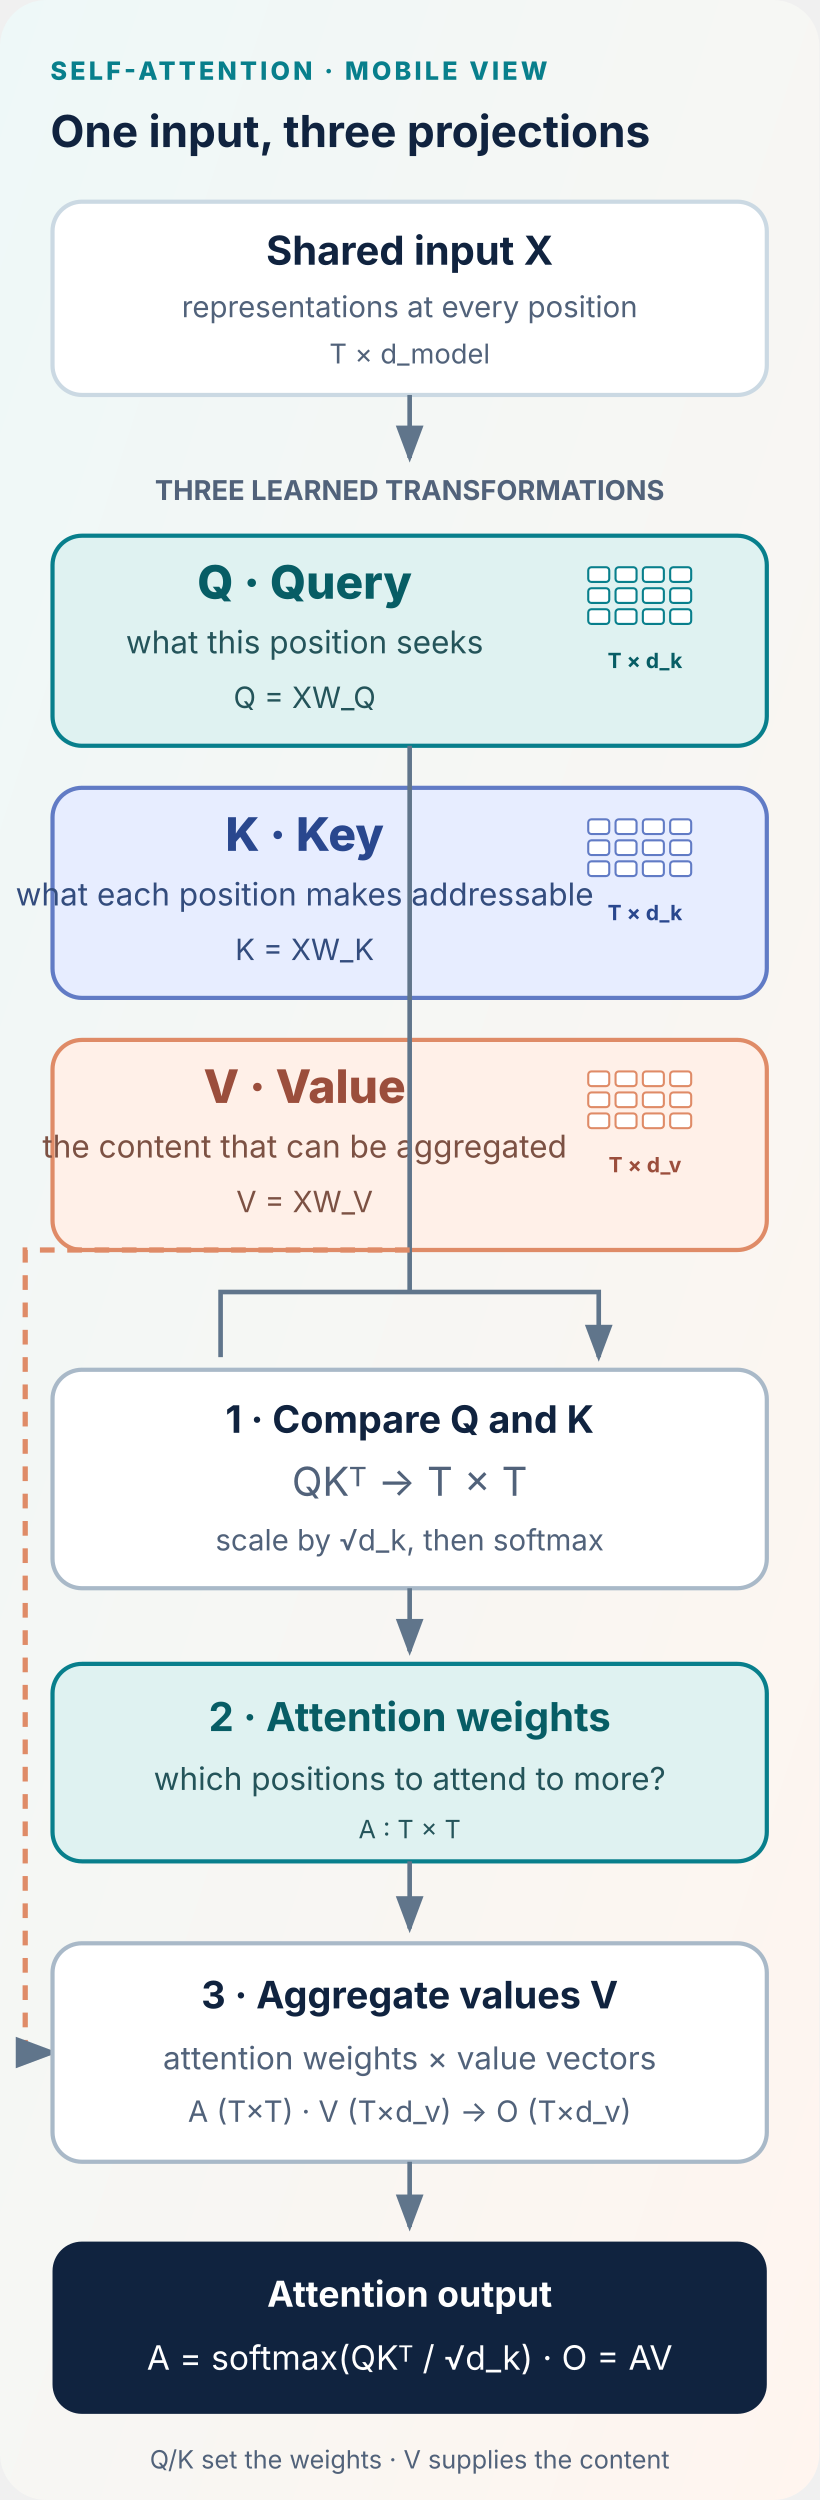
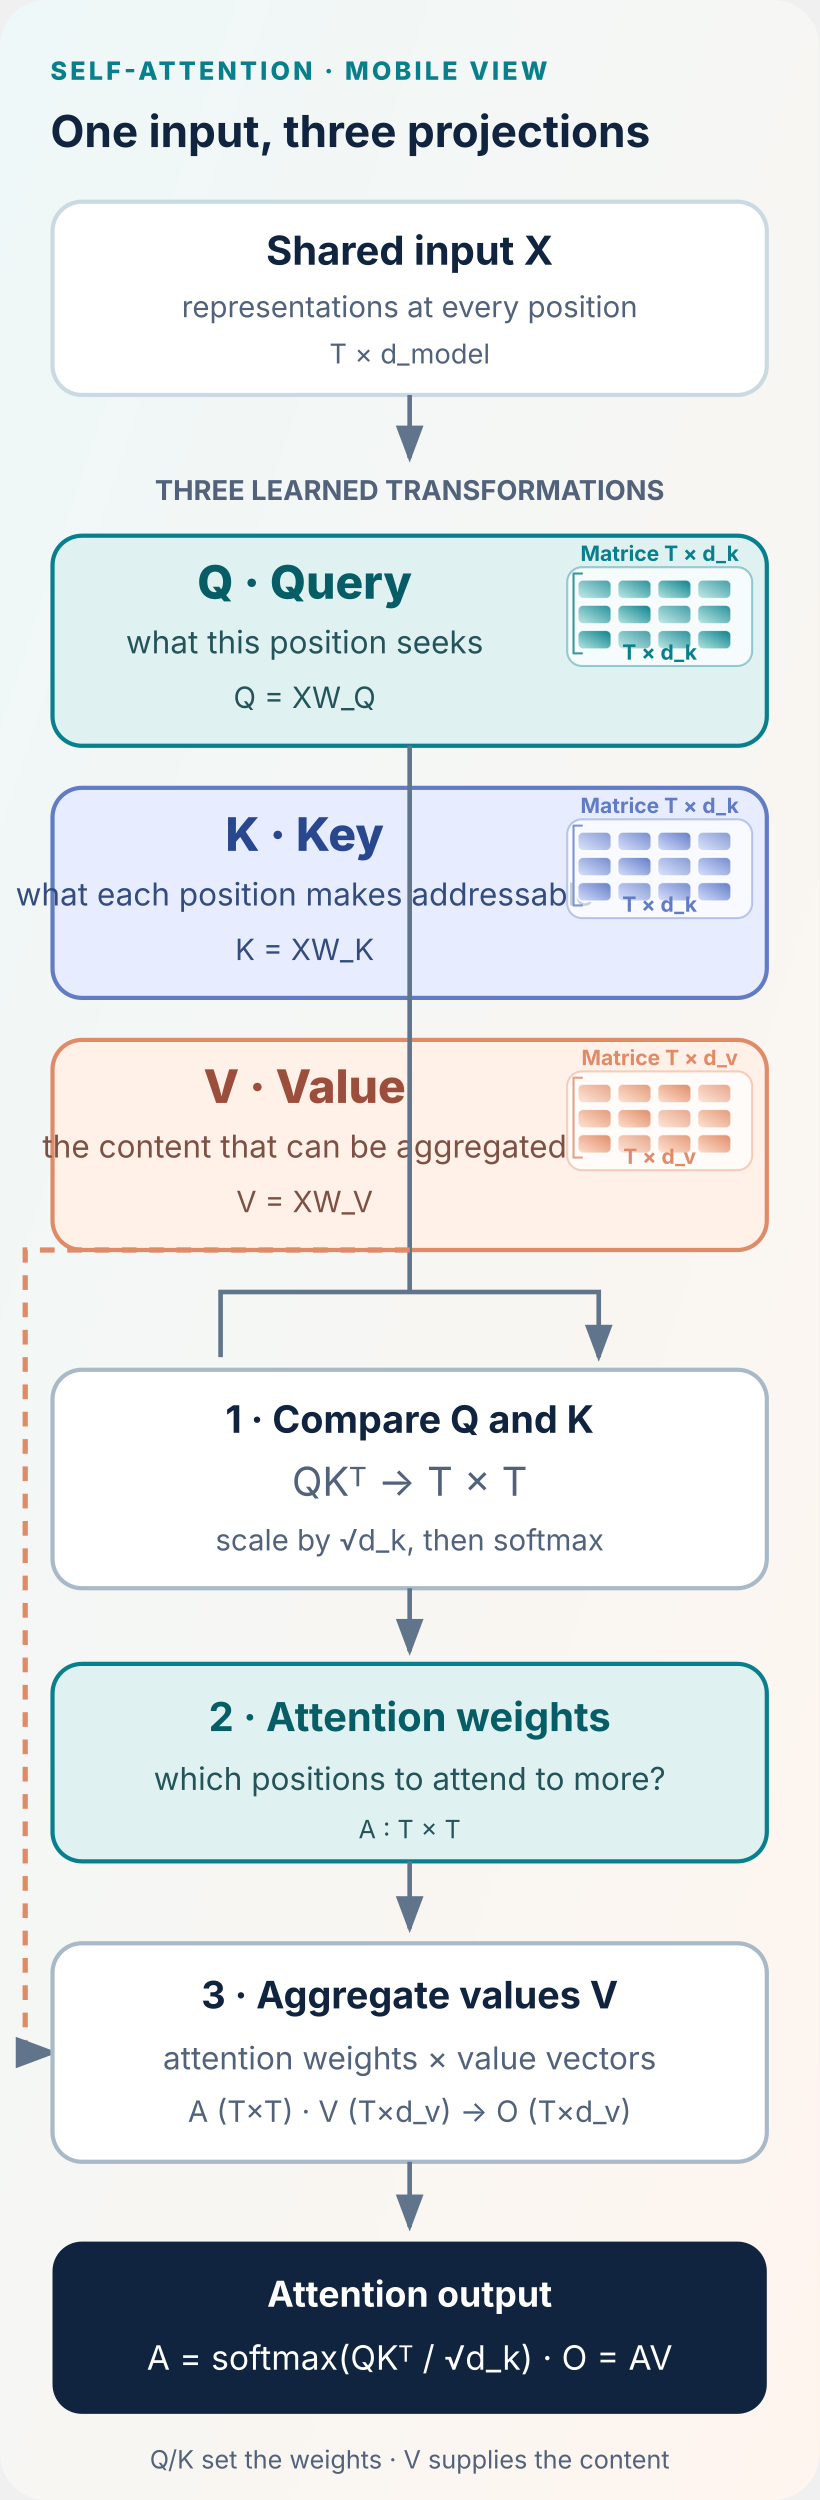
<svg xmlns="http://www.w3.org/2000/svg" viewBox="0 0 390 1190" role="img" aria-labelledby="title desc">
  <defs>
+     <linearGradient id="qMatrix" x1="0" y1="1" x2="1" y2="0">
+       <stop stop-color="#b7e7e2" />
+       <stop offset="1" stop-color="#087f8c" />
+     </linearGradient>
+     <linearGradient id="kMatrix" x1="0" y1="1" x2="1" y2="0">
+       <stop stop-color="#d5defe" />
+       <stop offset="1" stop-color="#617bc5" />
+     </linearGradient>
+     <linearGradient id="vMatrix" x1="0" y1="1" x2="1" y2="0">
+       <stop stop-color="#ffe0ce" />
+       <stop offset="1" stop-color="#df8b67" />
+     </linearGradient>
    <linearGradient id="bgm" x1="0" y1="0" x2="1" y2="1">
      <stop stop-color="#eef8f8" />
      <stop offset="1" stop-color="#fff5ef" />
    </linearGradient>
    <marker id="arrm" markerWidth="9" markerHeight="9" refX="7" refY="3" orient="auto">
      <path d="M0 0 L0 6 L8 3z" fill="#60758b" />
    </marker>
  </defs>
  <rect width="390" height="1190" rx="22" fill="url(#bgm)" />
  <text x="24" y="38" font-family="Inter,Arial,sans-serif" font-size="12" font-weight="800" letter-spacing="1.5" fill="#087f8c">SELF-ATTENTION · MOBILE VIEW</text>
  <text x="24" y="70" font-family="Inter,Arial,sans-serif" font-size="21" font-weight="750" fill="#10233f">One input, three projections</text>
  <rect x="25" y="96" width="340" height="92" rx="14" fill="#fff" stroke="#cbd9e3" stroke-width="2" />
  <text x="195" y="126" text-anchor="middle" font-family="Inter,Arial,sans-serif" font-size="19" font-weight="750" fill="#10233f">Shared input X</text>
  <text x="195" y="151" text-anchor="middle" font-family="Inter,Arial,sans-serif" font-size="14" fill="#51627a">representations at every position</text>
  <text x="195" y="173" text-anchor="middle" font-family="Inter,Arial,sans-serif" font-size="13" fill="#51627a">T × d_model</text>
  <path d="M195 188 V218" stroke="#60758b" stroke-width="2.2" marker-end="url(#arrm)" />
  <text x="195" y="238" text-anchor="middle" font-family="Inter,Arial,sans-serif" font-size="13" font-weight="700" fill="#51627a">THREE LEARNED TRANSFORMATIONS</text>
  <rect x="25" y="255" width="340" height="100" rx="14" fill="#dff2f1" stroke="#087f8c" stroke-width="2" />
  <text x="145" y="285" text-anchor="middle" font-family="Inter,Arial,sans-serif" font-size="22" font-weight="800" fill="#075d65">Q · Query</text>
  <text x="145" y="311" text-anchor="middle" font-family="Inter,Arial,sans-serif" font-size="15" fill="#24545a">what this position seeks</text>
  <text x="145" y="337" text-anchor="middle" font-family="Inter,Arial,sans-serif" font-size="14" fill="#24545a">Q = XW_Q</text>
-   <text x="307" y="318" text-anchor="middle" font-family="Inter,Arial,sans-serif" font-size="10" font-weight="700" fill="#075d65">T × d_k</text>
-   <g fill="#ffffff" stroke="#087f8c" stroke-width="1">
-     <rect x="280" y="270" width="10" height="7" rx="1.5" />
-     <rect x="293" y="270" width="10" height="7" rx="1.5" />
-     <rect x="306" y="270" width="10" height="7" rx="1.5" />
-     <rect x="319" y="270" width="10" height="7" rx="1.5" />
-     <rect x="280" y="280" width="10" height="7" rx="1.5" />
-     <rect x="293" y="280" width="10" height="7" rx="1.5" />
-     <rect x="306" y="280" width="10" height="7" rx="1.5" />
-     <rect x="319" y="280" width="10" height="7" rx="1.5" />
-     <rect x="280" y="290" width="10" height="7" rx="1.5" />
-     <rect x="293" y="290" width="10" height="7" rx="1.5" />
-     <rect x="306" y="290" width="10" height="7" rx="1.5" />
-     <rect x="319" y="290" width="10" height="7" rx="1.5" />
+   <text x="314" y="267" text-anchor="middle" font-family="Inter,Arial,sans-serif" font-size="10" font-weight="750" fill="#087f8c">Matrice T × d_k</text>
+   <g>
+     <rect x="270" y="270" width="88" height="47" rx="7" fill="#ffffff" fill-opacity=".72" stroke="#087f8c" stroke-opacity=".38" stroke-width="1" />
+     <rect x="275" y="276" width="16" height="9" rx="2.5" fill="url(#qMatrix)" fill-opacity="0.76" stroke="#ffffff" stroke-opacity=".82" stroke-width=".8" />
+     <rect x="294" y="276" width="16" height="9" rx="2.5" fill="url(#qMatrix)" fill-opacity="0.88" stroke="#ffffff" stroke-opacity=".82" stroke-width=".8" />
+     <rect x="313" y="276" width="16" height="9" rx="2.5" fill="url(#qMatrix)" fill-opacity="1" stroke="#ffffff" stroke-opacity=".82" stroke-width=".8" />
+     <rect x="332" y="276" width="16" height="9" rx="2.5" fill="url(#qMatrix)" fill-opacity="0.76" stroke="#ffffff" stroke-opacity=".82" stroke-width=".8" />
+     <rect x="275" y="288" width="16" height="9" rx="2.5" fill="url(#qMatrix)" fill-opacity="0.88" stroke="#ffffff" stroke-opacity=".82" stroke-width=".8" />
+     <rect x="294" y="288" width="16" height="9" rx="2.5" fill="url(#qMatrix)" fill-opacity="1" stroke="#ffffff" stroke-opacity=".82" stroke-width=".8" />
+     <rect x="313" y="288" width="16" height="9" rx="2.5" fill="url(#qMatrix)" fill-opacity="0.76" stroke="#ffffff" stroke-opacity=".82" stroke-width=".8" />
+     <rect x="332" y="288" width="16" height="9" rx="2.5" fill="url(#qMatrix)" fill-opacity="0.88" stroke="#ffffff" stroke-opacity=".82" stroke-width=".8" />
+     <rect x="275" y="300" width="16" height="9" rx="2.5" fill="url(#qMatrix)" fill-opacity="1" stroke="#ffffff" stroke-opacity=".82" stroke-width=".8" />
+     <rect x="294" y="300" width="16" height="9" rx="2.5" fill="url(#qMatrix)" fill-opacity="0.76" stroke="#ffffff" stroke-opacity=".82" stroke-width=".8" />
+     <rect x="313" y="300" width="16" height="9" rx="2.5" fill="url(#qMatrix)" fill-opacity="0.88" stroke="#ffffff" stroke-opacity=".82" stroke-width=".8" />
+     <rect x="332" y="300" width="16" height="9" rx="2.5" fill="url(#qMatrix)" fill-opacity="1" stroke="#ffffff" stroke-opacity=".82" stroke-width=".8" />
+     <path d="M273 273 V311 M273 273 h4 M273 311 h4" fill="none" stroke="#087f8c" stroke-width="1" stroke-linecap="round" opacity=".8" />
  </g>
+   <text x="314" y="314" text-anchor="middle" font-family="Inter,Arial,sans-serif" font-size="10" font-weight="750" fill="#087f8c">T × d_k</text>
  <rect x="25" y="375" width="340" height="100" rx="14" fill="#e7edff" stroke="#617bc5" stroke-width="2" />
  <text x="145" y="405" text-anchor="middle" font-family="Inter,Arial,sans-serif" font-size="22" font-weight="800" fill="#29478e">K · Key</text>
  <text x="145" y="431" text-anchor="middle" font-family="Inter,Arial,sans-serif" font-size="15" fill="#334c7d">what each position makes addressable</text>
  <text x="145" y="457" text-anchor="middle" font-family="Inter,Arial,sans-serif" font-size="14" fill="#334c7d">K = XW_K</text>
-   <text x="307" y="438" text-anchor="middle" font-family="Inter,Arial,sans-serif" font-size="10" font-weight="700" fill="#29478e">T × d_k</text>
-   <g fill="#ffffff" stroke="#617bc5" stroke-width="1">
-     <rect x="280" y="390" width="10" height="7" rx="1.5" />
-     <rect x="293" y="390" width="10" height="7" rx="1.5" />
-     <rect x="306" y="390" width="10" height="7" rx="1.5" />
-     <rect x="319" y="390" width="10" height="7" rx="1.5" />
-     <rect x="280" y="400" width="10" height="7" rx="1.5" />
-     <rect x="293" y="400" width="10" height="7" rx="1.5" />
-     <rect x="306" y="400" width="10" height="7" rx="1.5" />
-     <rect x="319" y="400" width="10" height="7" rx="1.5" />
-     <rect x="280" y="410" width="10" height="7" rx="1.5" />
-     <rect x="293" y="410" width="10" height="7" rx="1.5" />
-     <rect x="306" y="410" width="10" height="7" rx="1.5" />
-     <rect x="319" y="410" width="10" height="7" rx="1.5" />
+   <text x="314" y="387" text-anchor="middle" font-family="Inter,Arial,sans-serif" font-size="10" font-weight="750" fill="#617bc5">Matrice T × d_k</text>
+   <g>
+     <rect x="270" y="390" width="88" height="47" rx="7" fill="#ffffff" fill-opacity=".72" stroke="#617bc5" stroke-opacity=".38" stroke-width="1" />
+     <rect x="275" y="396" width="16" height="9" rx="2.5" fill="url(#kMatrix)" fill-opacity="0.76" stroke="#ffffff" stroke-opacity=".82" stroke-width=".8" />
+     <rect x="294" y="396" width="16" height="9" rx="2.5" fill="url(#kMatrix)" fill-opacity="0.88" stroke="#ffffff" stroke-opacity=".82" stroke-width=".8" />
+     <rect x="313" y="396" width="16" height="9" rx="2.5" fill="url(#kMatrix)" fill-opacity="1" stroke="#ffffff" stroke-opacity=".82" stroke-width=".8" />
+     <rect x="332" y="396" width="16" height="9" rx="2.5" fill="url(#kMatrix)" fill-opacity="0.76" stroke="#ffffff" stroke-opacity=".82" stroke-width=".8" />
+     <rect x="275" y="408" width="16" height="9" rx="2.5" fill="url(#kMatrix)" fill-opacity="0.88" stroke="#ffffff" stroke-opacity=".82" stroke-width=".8" />
+     <rect x="294" y="408" width="16" height="9" rx="2.5" fill="url(#kMatrix)" fill-opacity="1" stroke="#ffffff" stroke-opacity=".82" stroke-width=".8" />
+     <rect x="313" y="408" width="16" height="9" rx="2.5" fill="url(#kMatrix)" fill-opacity="0.76" stroke="#ffffff" stroke-opacity=".82" stroke-width=".8" />
+     <rect x="332" y="408" width="16" height="9" rx="2.5" fill="url(#kMatrix)" fill-opacity="0.88" stroke="#ffffff" stroke-opacity=".82" stroke-width=".8" />
+     <rect x="275" y="420" width="16" height="9" rx="2.5" fill="url(#kMatrix)" fill-opacity="1" stroke="#ffffff" stroke-opacity=".82" stroke-width=".8" />
+     <rect x="294" y="420" width="16" height="9" rx="2.5" fill="url(#kMatrix)" fill-opacity="0.76" stroke="#ffffff" stroke-opacity=".82" stroke-width=".8" />
+     <rect x="313" y="420" width="16" height="9" rx="2.5" fill="url(#kMatrix)" fill-opacity="0.88" stroke="#ffffff" stroke-opacity=".82" stroke-width=".8" />
+     <rect x="332" y="420" width="16" height="9" rx="2.5" fill="url(#kMatrix)" fill-opacity="1" stroke="#ffffff" stroke-opacity=".82" stroke-width=".8" />
+     <path d="M273 393 V431 M273 393 h4 M273 431 h4" fill="none" stroke="#617bc5" stroke-width="1" stroke-linecap="round" opacity=".8" />
  </g>
+   <text x="314" y="434" text-anchor="middle" font-family="Inter,Arial,sans-serif" font-size="10" font-weight="750" fill="#617bc5">T × d_k</text>
  <rect x="25" y="495" width="340" height="100" rx="14" fill="#fff0e8" stroke="#df8b67" stroke-width="2" />
  <text x="145" y="525" text-anchor="middle" font-family="Inter,Arial,sans-serif" font-size="22" font-weight="800" fill="#9b4e3c">V · Value</text>
  <text x="145" y="551" text-anchor="middle" font-family="Inter,Arial,sans-serif" font-size="15" fill="#7c5143">the content that can be aggregated</text>
  <text x="145" y="577" text-anchor="middle" font-family="Inter,Arial,sans-serif" font-size="14" fill="#7c5143">V = XW_V</text>
-   <text x="307" y="558" text-anchor="middle" font-family="Inter,Arial,sans-serif" font-size="10" font-weight="700" fill="#9b4e3c">T × d_v</text>
-   <g fill="#ffffff" stroke="#df8b67" stroke-width="1">
-     <rect x="280" y="510" width="10" height="7" rx="1.5" />
-     <rect x="293" y="510" width="10" height="7" rx="1.5" />
-     <rect x="306" y="510" width="10" height="7" rx="1.5" />
-     <rect x="319" y="510" width="10" height="7" rx="1.5" />
-     <rect x="280" y="520" width="10" height="7" rx="1.5" />
-     <rect x="293" y="520" width="10" height="7" rx="1.5" />
-     <rect x="306" y="520" width="10" height="7" rx="1.5" />
-     <rect x="319" y="520" width="10" height="7" rx="1.5" />
-     <rect x="280" y="530" width="10" height="7" rx="1.5" />
-     <rect x="293" y="530" width="10" height="7" rx="1.5" />
-     <rect x="306" y="530" width="10" height="7" rx="1.5" />
-     <rect x="319" y="530" width="10" height="7" rx="1.5" />
+   <text x="314" y="507" text-anchor="middle" font-family="Inter,Arial,sans-serif" font-size="10" font-weight="750" fill="#df8b67">Matrice T × d_v</text>
+   <g>
+     <rect x="270" y="510" width="88" height="47" rx="7" fill="#ffffff" fill-opacity=".72" stroke="#df8b67" stroke-opacity=".38" stroke-width="1" />
+     <rect x="275" y="516" width="16" height="9" rx="2.5" fill="url(#vMatrix)" fill-opacity="0.76" stroke="#ffffff" stroke-opacity=".82" stroke-width=".8" />
+     <rect x="294" y="516" width="16" height="9" rx="2.5" fill="url(#vMatrix)" fill-opacity="0.88" stroke="#ffffff" stroke-opacity=".82" stroke-width=".8" />
+     <rect x="313" y="516" width="16" height="9" rx="2.5" fill="url(#vMatrix)" fill-opacity="1" stroke="#ffffff" stroke-opacity=".82" stroke-width=".8" />
+     <rect x="332" y="516" width="16" height="9" rx="2.5" fill="url(#vMatrix)" fill-opacity="0.76" stroke="#ffffff" stroke-opacity=".82" stroke-width=".8" />
+     <rect x="275" y="528" width="16" height="9" rx="2.5" fill="url(#vMatrix)" fill-opacity="0.88" stroke="#ffffff" stroke-opacity=".82" stroke-width=".8" />
+     <rect x="294" y="528" width="16" height="9" rx="2.5" fill="url(#vMatrix)" fill-opacity="1" stroke="#ffffff" stroke-opacity=".82" stroke-width=".8" />
+     <rect x="313" y="528" width="16" height="9" rx="2.5" fill="url(#vMatrix)" fill-opacity="0.76" stroke="#ffffff" stroke-opacity=".82" stroke-width=".8" />
+     <rect x="332" y="528" width="16" height="9" rx="2.5" fill="url(#vMatrix)" fill-opacity="0.88" stroke="#ffffff" stroke-opacity=".82" stroke-width=".8" />
+     <rect x="275" y="540" width="16" height="9" rx="2.5" fill="url(#vMatrix)" fill-opacity="1" stroke="#ffffff" stroke-opacity=".82" stroke-width=".8" />
+     <rect x="294" y="540" width="16" height="9" rx="2.5" fill="url(#vMatrix)" fill-opacity="0.76" stroke="#ffffff" stroke-opacity=".82" stroke-width=".8" />
+     <rect x="313" y="540" width="16" height="9" rx="2.5" fill="url(#vMatrix)" fill-opacity="0.88" stroke="#ffffff" stroke-opacity=".82" stroke-width=".8" />
+     <rect x="332" y="540" width="16" height="9" rx="2.5" fill="url(#vMatrix)" fill-opacity="1" stroke="#ffffff" stroke-opacity=".82" stroke-width=".8" />
+     <path d="M273 513 V551 M273 513 h4 M273 551 h4" fill="none" stroke="#df8b67" stroke-width="1" stroke-linecap="round" opacity=".8" />
  </g>
+   <text x="314" y="554" text-anchor="middle" font-family="Inter,Arial,sans-serif" font-size="10" font-weight="750" fill="#df8b67">T × d_v</text>
  <path d="M195 355 V615 H105 V646 M195 475 V615 H285 V646" fill="none" stroke="#60758b" stroke-width="2.2" marker-end="url(#arrm)" />
  <rect x="25" y="652" width="340" height="104" rx="14" fill="#fff" stroke="#a9b9c8" stroke-width="2" />
  <text x="195" y="682" text-anchor="middle" font-family="Inter,Arial,sans-serif" font-size="18" font-weight="750" fill="#10233f">1 · Compare Q and K</text>
  <text x="195" y="712" text-anchor="middle" font-family="Inter,Arial,sans-serif" font-size="19" fill="#51627a">QKᵀ → T × T</text>
  <text x="195" y="738" text-anchor="middle" font-family="Inter,Arial,sans-serif" font-size="14" fill="#51627a">scale by √d_k, then softmax</text>
  <path d="M195 756 V786" stroke="#60758b" stroke-width="2.2" marker-end="url(#arrm)" />
  <rect x="25" y="792" width="340" height="94" rx="14" fill="#dff2f1" stroke="#087f8c" stroke-width="2" />
  <text x="195" y="824" text-anchor="middle" font-family="Inter,Arial,sans-serif" font-size="19" font-weight="750" fill="#075d65">2 · Attention weights</text>
  <text x="195" y="852" text-anchor="middle" font-family="Inter,Arial,sans-serif" font-size="15" fill="#24545a">which positions to attend to more?</text>
  <text x="195" y="875" text-anchor="middle" font-family="Inter,Arial,sans-serif" font-size="12" fill="#24545a">A : T × T</text>
  <path d="M195 886 V918" stroke="#60758b" stroke-width="2.2" marker-end="url(#arrm)" />
  <path d="M195 595 H12 V977 H25" fill="none" stroke="#df8b67" stroke-width="2.5" stroke-dasharray="7 6" marker-end="url(#arrm)" />
  <rect x="25" y="925" width="340" height="104" rx="14" fill="#fff" stroke="#a9b9c8" stroke-width="2" />
  <text x="195" y="956" text-anchor="middle" font-family="Inter,Arial,sans-serif" font-size="18" font-weight="750" fill="#10233f">3 · Aggregate values V</text>
  <text x="195" y="985" text-anchor="middle" font-family="Inter,Arial,sans-serif" font-size="15" fill="#51627a">attention weights × value vectors</text>
  <text x="195" y="1010" text-anchor="middle" font-family="Inter,Arial,sans-serif" font-size="14" fill="#51627a">A (T×T) · V (T×d_v) → O (T×d_v)</text>
  <path d="M195 1029 V1060" stroke="#60758b" stroke-width="2.2" marker-end="url(#arrm)" />
  <rect x="25" y="1067" width="340" height="82" rx="14" fill="#10233f" />
  <text x="195" y="1098" text-anchor="middle" font-family="Inter,Arial,sans-serif" font-size="17" font-weight="750" fill="#fff">Attention output</text>
  <text x="195" y="1128" text-anchor="middle" font-family="Inter,Arial,sans-serif" font-size="16" fill="#fff">A = softmax(QKᵀ / √d_k) · O = AV</text>
  <text x="195" y="1175" text-anchor="middle" font-family="Inter,Arial,sans-serif" font-size="12" fill="#51627a">Q/K set the weights · V supplies the content</text>
</svg>
